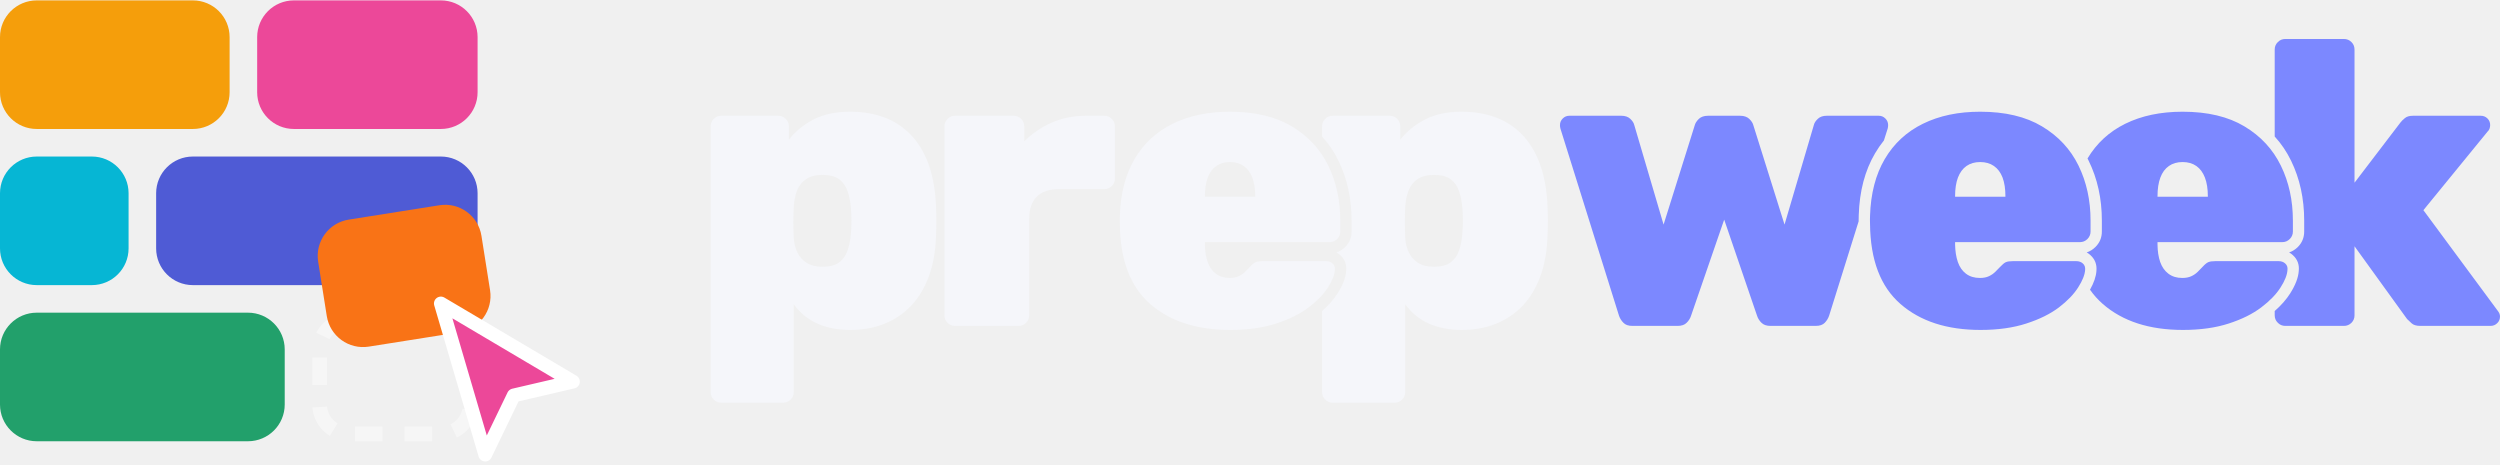
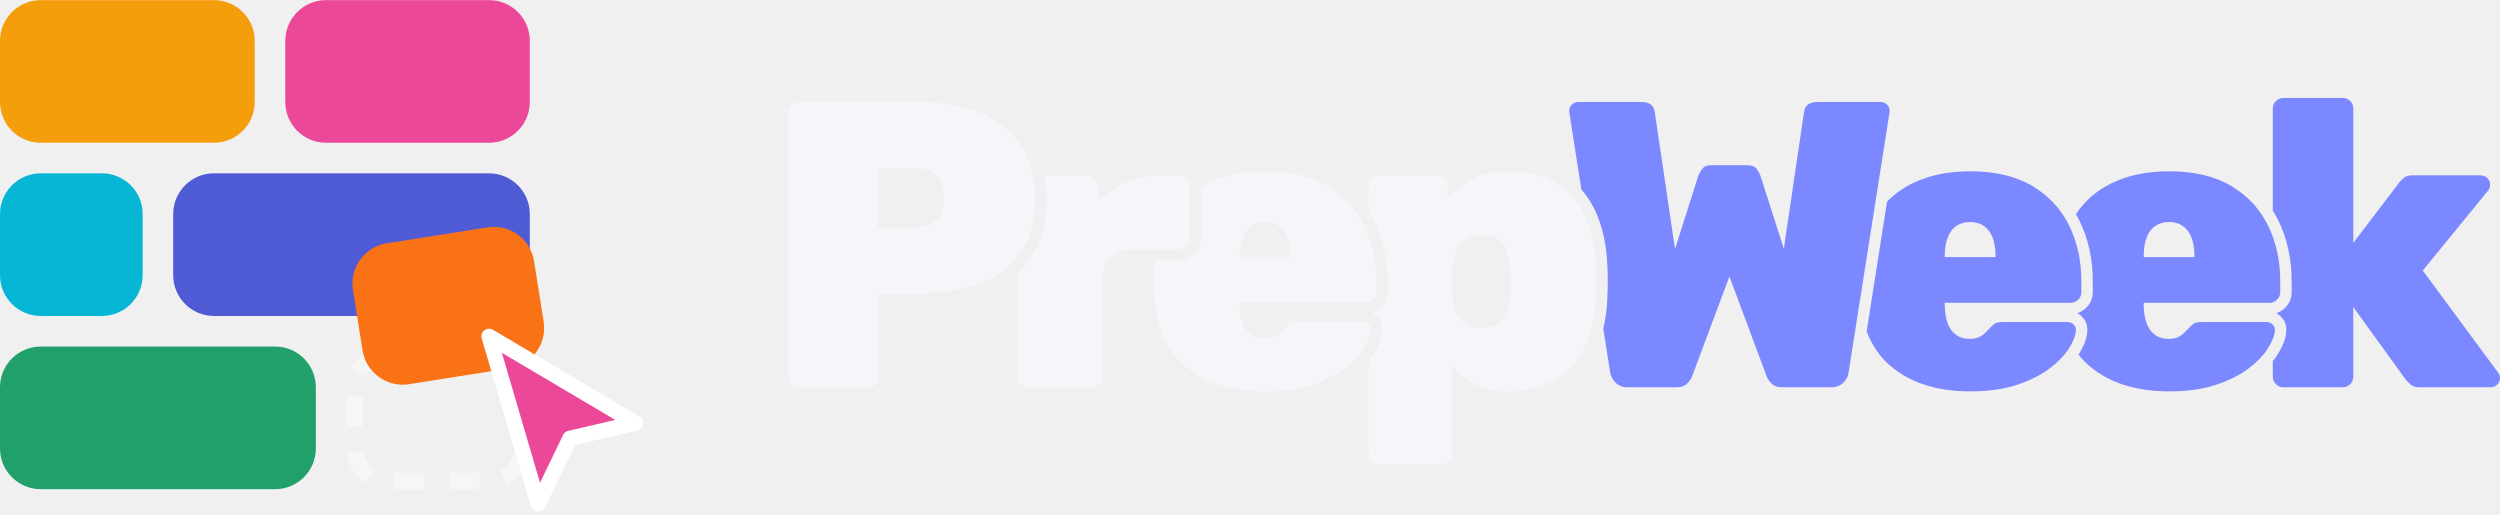
- <svg xmlns="http://www.w3.org/2000/svg" viewBox="6 8 272.2 50.45" width="544" height="101">
+ <svg xmlns="http://www.w3.org/2000/svg" viewBox="6 8 245.37 50.45" width="491" height="101">
  <rect x="6" y="8" width="25" height="14" rx="4" fill="#f59e0b" />
  <rect x="34" y="8" width="24" height="14" rx="4" fill="#ec4899" />
  <rect x="6" y="25" width="14" height="14" rx="4" fill="#06b6d4" />
  <rect x="23" y="25" width="35" height="14" rx="4" fill="#4f5bd5" />
  <rect x="6" y="42" width="31" height="14" rx="4" fill="#22a06b" />
  <rect x="40.8" y="42.8" width="16.4" height="12.4" rx="3.2" fill="none" stroke="#ffffff" stroke-opacity="0.4" stroke-width="1.6" stroke-dasharray="3 2.4" />
  <rect x="41" y="31" width="18" height="14" rx="4" fill="#f97316" transform="rotate(-9 50 38)" />
  <path d="M54 41L68.38 49.51L61.94 51.01L58.83 57.45Z" fill="#ec4899" stroke="#ffffff" stroke-width="1.5" stroke-linejoin="round" />
-   <path d="M84.52 51.8Q84.05 51.8 83.71 51.46Q83.38 51.13 83.38 50.65V21.71Q83.38 21.23 83.71 20.9Q84.05 20.56 84.52 20.56H90.74Q91.22 20.56 91.55 20.9Q91.89 21.23 91.89 21.71V23.17Q92.91 21.85 94.55 20.98Q96.19 20.12 98.56 20.12Q100.62 20.12 102.28 20.74Q103.93 21.35 105.15 22.62Q106.38 23.88 107.09 25.8Q107.79 27.72 107.91 30.33Q107.95 31.24 107.95 32Q107.95 32.76 107.91 33.7Q107.83 36.17 107.12 38.08Q106.41 39.98 105.19 41.26Q103.96 42.54 102.29 43.21Q100.62 43.88 98.56 43.88Q96.55 43.88 95 43.19Q93.45 42.5 92.42 41.08V50.65Q92.42 51.13 92.09 51.46Q91.75 51.8 91.28 51.8H84.52ZM95.55 37Q96.71 37 97.35 36.54Q97.99 36.07 98.27 35.26Q98.56 34.45 98.65 33.41Q98.76 32 98.65 30.59Q98.56 29.55 98.27 28.74Q97.99 27.93 97.35 27.46Q96.71 27 95.55 27Q94.43 27 93.75 27.47Q93.07 27.94 92.77 28.74Q92.47 29.54 92.42 30.52Q92.38 31.43 92.38 32.15Q92.38 32.87 92.42 33.81Q92.47 34.71 92.81 35.43Q93.15 36.14 93.82 36.57Q94.49 37 95.55 37ZM109.98 43.44Q109.5 43.44 109.17 43.1Q108.83 42.77 108.83 42.29V21.72Q108.83 21.24 109.17 20.9Q109.5 20.56 109.98 20.56H116.37Q116.84 20.56 117.18 20.9Q117.52 21.24 117.52 21.72V23.35Q118.81 22.06 120.51 21.31Q122.2 20.56 124.22 20.56H126.24Q126.72 20.56 127.05 20.9Q127.39 21.23 127.39 21.71V27.4Q127.39 27.88 127.05 28.21Q126.72 28.55 126.24 28.55H121.28Q119.71 28.55 118.88 29.37Q118.06 30.2 118.06 31.76V42.29Q118.06 42.77 117.72 43.1Q117.38 43.44 116.9 43.44H109.98ZM139.96 43.88Q134.47 43.88 131.23 41.05Q127.99 38.22 127.93 32.37Q127.92 32.17 127.92 31.89Q127.92 31.61 127.93 31.46Q128.04 27.82 129.53 25.28Q131.02 22.74 133.68 21.43Q136.35 20.12 139.92 20.12Q144 20.12 146.66 21.72Q149.31 23.31 150.62 25.99Q151.93 28.67 151.93 31.97V33.17Q151.93 33.64 151.59 33.98Q151.25 34.32 150.78 34.32H137.19Q137.19 34.35 137.19 34.42Q137.19 34.49 137.19 34.58Q137.2 35.66 137.49 36.48Q137.77 37.3 138.38 37.76Q138.99 38.22 139.88 38.22Q140.45 38.22 140.85 38.04Q141.25 37.86 141.55 37.57Q141.85 37.28 142.07 37.04Q142.46 36.61 142.72 36.5Q142.98 36.39 143.5 36.39H150.38Q150.82 36.39 151.1 36.65Q151.39 36.91 151.34 37.34Q151.3 38.14 150.59 39.25Q149.88 40.37 148.48 41.43Q147.08 42.49 144.95 43.18Q142.81 43.88 139.96 43.88ZM137.19 29.38H142.67V29.32Q142.67 28.12 142.35 27.29Q142.04 26.46 141.42 26.03Q140.8 25.6 139.92 25.6Q139.04 25.6 138.43 26.03Q137.81 26.46 137.5 27.29Q137.19 28.12 137.19 29.32V29.38ZM151.1 51.8Q150.62 51.8 150.29 51.46Q149.95 51.13 149.95 50.65V41.82Q151 40.9 151.63 39.91Q152.5 38.54 152.57 37.44Q152.67 36.41 151.93 35.74Q151.74 35.56 151.52 35.44Q152.04 35.27 152.46 34.86Q153.16 34.16 153.16 33.17V31.97Q153.16 28.38 151.73 25.45Q151.02 23.99 149.95 22.82V21.71Q149.95 21.23 150.29 20.9Q150.62 20.56 151.1 20.56H157.32Q157.79 20.56 158.13 20.9Q158.46 21.23 158.46 21.71V23.17Q159.49 21.85 161.13 20.98Q162.77 20.12 165.14 20.12Q167.2 20.12 168.85 20.74Q170.51 21.35 171.73 22.62Q172.96 23.88 173.66 25.8Q174.37 27.72 174.49 30.33Q174.53 31.24 174.53 32Q174.53 32.76 174.49 33.7Q174.41 36.17 173.7 38.08Q172.99 39.98 171.77 41.26Q170.54 42.54 168.87 43.21Q167.2 43.88 165.14 43.88Q163.13 43.88 161.58 43.19Q160.03 42.5 159 41.08V50.65Q159 51.13 158.66 51.46Q158.33 51.8 157.85 51.8ZM162.12 37Q163.29 37 163.93 36.54Q164.57 36.07 164.85 35.26Q165.14 34.45 165.22 33.41Q165.34 32 165.22 30.59Q165.14 29.55 164.85 28.74Q164.57 27.93 163.93 27.46Q163.29 27 162.12 27Q161.01 27 160.33 27.47Q159.65 27.94 159.35 28.74Q159.05 29.54 159 30.52Q158.96 31.43 158.96 32.15Q158.96 32.87 159 33.81Q159.04 34.71 159.39 35.43Q159.73 36.14 160.39 36.57Q161.06 37 162.12 37Z" fill="#f5f6fa" />
-   <path d="M183.73 43.44Q183.08 43.44 182.76 43.1Q182.43 42.77 182.28 42.34L175.9 21.96Q175.85 21.77 175.85 21.58Q175.85 21.16 176.15 20.86Q176.45 20.56 176.87 20.56H182.53Q183.15 20.56 183.5 20.89Q183.85 21.22 183.93 21.54L187.13 32.41L190.53 21.58Q190.62 21.25 190.97 20.9Q191.33 20.56 191.97 20.56H195.46Q196.1 20.56 196.46 20.9Q196.82 21.25 196.9 21.58L200.3 32.41L203.5 21.54Q203.58 21.22 203.93 20.89Q204.28 20.56 204.89 20.56H210.56Q210.98 20.56 211.28 20.86Q211.58 21.16 211.58 21.58Q211.58 21.77 211.53 21.96L211.12 23.25Q210.59 23.91 210.15 24.66Q208.5 27.47 208.38 31.39Q208.37 31.58 208.37 31.89Q208.37 31.97 208.37 32.05L205.15 42.34Q205 42.77 204.68 43.1Q204.35 43.44 203.7 43.44H198.77Q198.13 43.44 197.79 43.1Q197.45 42.77 197.31 42.34L193.73 31.87L190.12 42.34Q189.98 42.77 189.64 43.1Q189.31 43.44 188.66 43.44ZM221.64 43.88Q216.16 43.88 212.92 41.05Q209.67 38.22 209.61 32.37Q209.6 32.17 209.6 31.89Q209.6 31.61 209.61 31.46Q209.72 27.82 211.21 25.28Q212.7 22.74 215.37 21.43Q218.03 20.12 221.6 20.12Q225.68 20.12 228.34 21.72Q231 23.31 232.31 25.99Q233.62 28.67 233.62 31.97V33.17Q233.62 33.64 233.28 33.98Q232.94 34.32 232.46 34.32H218.87Q218.87 34.35 218.87 34.42Q218.87 34.49 218.87 34.58Q218.89 35.66 219.17 36.48Q219.45 37.3 220.06 37.76Q220.67 38.22 221.57 38.22Q222.14 38.22 222.53 38.04Q222.93 37.86 223.23 37.57Q223.53 37.28 223.75 37.04Q224.15 36.61 224.4 36.5Q224.66 36.39 225.18 36.39H232.07Q232.5 36.39 232.79 36.65Q233.07 36.91 233.03 37.34Q232.98 38.14 232.27 39.25Q231.56 40.37 230.17 41.43Q228.77 42.49 226.63 43.18Q224.49 43.88 221.64 43.88ZM218.87 29.38H224.35V29.32Q224.35 28.12 224.04 27.29Q223.72 26.46 223.1 26.03Q222.48 25.6 221.6 25.6Q220.73 25.6 220.11 26.03Q219.5 26.46 219.18 27.29Q218.87 28.12 218.87 29.32V29.38ZM243.68 43.88Q238.19 43.88 234.95 41.05Q234.16 40.36 233.56 39.5Q234.2 38.37 234.26 37.44Q234.35 36.41 233.61 35.74Q233.42 35.56 233.2 35.44Q233.72 35.27 234.14 34.86Q234.85 34.16 234.85 33.17V31.97Q234.85 28.38 233.41 25.45Q233.35 25.33 233.29 25.21Q234.78 22.72 237.4 21.43Q240.06 20.12 243.64 20.12Q247.72 20.12 250.38 21.72Q253.03 23.31 254.34 25.99Q255.65 28.67 255.65 31.97V33.17Q255.65 33.64 255.31 33.98Q254.97 34.32 254.5 34.32H240.91V34.58Q240.92 35.66 241.2 36.48Q241.49 37.3 242.1 37.76Q242.71 38.22 243.6 38.22Q244.17 38.22 244.57 38.04Q244.97 37.86 245.27 37.57Q245.57 37.28 245.79 37.04Q246.18 36.61 246.44 36.5Q246.69 36.39 247.21 36.39H254.1Q254.54 36.39 254.82 36.65Q255.11 36.91 255.06 37.34Q255.02 38.14 254.31 39.25Q253.6 40.37 252.2 41.43Q250.8 42.49 248.67 43.18Q246.53 43.88 243.68 43.88ZM240.91 29.38H246.39V29.32Q246.39 28.12 246.07 27.29Q245.75 26.46 245.14 26.03Q244.52 25.6 243.64 25.6Q242.76 25.6 242.15 26.03Q241.53 26.46 241.22 27.29Q240.91 28.12 240.91 29.32ZM254.82 43.44Q254.34 43.44 254.01 43.1Q253.67 42.77 253.67 42.29V41.82Q254.72 40.9 255.35 39.91Q256.22 38.54 256.29 37.44Q256.39 36.41 255.65 35.74Q255.45 35.56 255.24 35.44Q255.76 35.27 256.18 34.86Q256.88 34.16 256.88 33.17V31.97Q256.88 28.38 255.45 25.45Q254.74 23.99 253.67 22.82V13.35Q253.67 12.87 254.01 12.54Q254.34 12.2 254.82 12.2H261.21Q261.69 12.2 262.03 12.54Q262.36 12.87 262.36 13.35V27.85L267.35 21.31Q267.53 21.07 267.84 20.82Q268.14 20.56 268.73 20.56H276.11Q276.54 20.56 276.84 20.86Q277.13 21.15 277.13 21.58Q277.13 21.76 277.06 21.97Q276.98 22.17 276.85 22.28L269.86 30.84L277.95 41.79Q278.2 42.1 278.2 42.42Q278.2 42.85 277.9 43.14Q277.6 43.44 277.17 43.44H269.53Q268.87 43.44 268.57 43.15Q268.27 42.86 268.08 42.69L262.36 34.77V42.29Q262.36 42.77 262.03 43.1Q261.69 43.44 261.21 43.44Z" fill="#7c88ff" />
+   <path d="M84.42 46Q83.99 46 83.68 45.69Q83.38 45.39 83.38 44.96V19.05Q83.38 18.61 83.68 18.31Q83.99 18 84.42 18H96.09Q99.57 18 102.15 19.04Q104.73 20.08 106.16 22.19Q107.6 24.31 107.6 27.52Q107.6 30.72 106.16 32.77Q104.73 34.83 102.15 35.8Q99.57 36.77 96.09 36.77H92.3V44.96Q92.3 45.39 91.99 45.69Q91.69 46 91.25 46H84.42ZM92.14 30.31H95.89Q97.06 30.31 97.87 29.62Q98.67 28.92 98.67 27.45Q98.67 26.3 98.04 25.4Q97.42 24.5 95.89 24.5H92.14V30.31ZM106.91 46Q106.48 46 106.18 45.69Q105.87 45.39 105.87 44.96V34.82Q106.54 34.18 107.08 33.42Q108.71 31.07 108.71 27.51Q108.71 26.29 108.52 25.2H112.72Q113.15 25.2 113.46 25.51Q113.77 25.82 113.77 26.25V27.73Q114.95 26.56 116.49 25.88Q118.02 25.2 119.86 25.2H121.7Q122.13 25.2 122.44 25.51Q122.74 25.81 122.74 26.24V31.42Q122.74 31.85 122.44 32.15Q122.13 32.46 121.7 32.46H117.18Q115.76 32.46 115.01 33.21Q114.26 33.96 114.26 35.38V44.96Q114.26 45.39 113.95 45.69Q113.64 46 113.21 46ZM130.18 46.4Q125.19 46.4 122.25 43.83Q119.3 41.26 119.24 35.93Q119.23 35.76 119.23 35.5Q119.23 35.25 119.24 35.1Q119.27 34.31 119.36 33.58H121.7Q122.6 33.58 123.23 32.95Q123.86 32.31 123.86 31.42V26.32Q124.16 26.15 124.48 25.99Q126.9 24.8 130.15 24.8Q133.86 24.8 136.27 26.25Q138.69 27.7 139.88 30.14Q141.07 32.57 141.07 35.58V36.66Q141.07 37.1 140.76 37.4Q140.45 37.71 140.02 37.71H127.66V37.94Q127.68 38.93 127.93 39.67Q128.19 40.42 128.74 40.83Q129.3 41.25 130.11 41.25Q130.63 41.25 130.99 41.09Q131.35 40.93 131.63 40.67Q131.9 40.4 132.1 40.18Q132.46 39.79 132.69 39.69Q132.92 39.59 133.4 39.59H139.66Q140.05 39.59 140.31 39.83Q140.57 40.06 140.53 40.46Q140.49 41.18 139.85 42.19Q139.2 43.21 137.93 44.17Q136.66 45.13 134.72 45.77Q132.77 46.4 130.18 46.4ZM127.66 33.22H132.65V33.16Q132.65 32.07 132.36 31.31Q132.07 30.56 131.51 30.17Q130.94 29.78 130.15 29.78Q129.35 29.78 128.79 30.17Q128.23 30.56 127.95 31.31Q127.66 32.07 127.66 33.16ZM141.38 53.6Q140.95 53.6 140.64 53.3Q140.34 52.99 140.34 52.56V43.43Q140.59 43.11 140.79 42.79Q141.58 41.55 141.65 40.54Q141.73 39.61 141.07 39Q140.89 38.84 140.69 38.72Q141.16 38.57 141.55 38.2Q142.19 37.56 142.19 36.66V35.58Q142.19 32.31 140.88 29.64Q140.63 29.13 140.34 28.66V26.24Q140.34 25.81 140.64 25.51Q140.95 25.2 141.38 25.2H147.03Q147.46 25.2 147.77 25.51Q148.07 25.81 148.07 26.24V27.57Q149.01 26.37 150.5 25.59Q151.99 24.8 154.14 24.8Q156.02 24.8 157.52 25.36Q159.02 25.92 160.13 27.07Q161.25 28.22 161.89 29.96Q162.53 31.71 162.64 34.08Q162.68 34.91 162.68 35.6Q162.68 36.29 162.64 37.15Q162.57 39.4 161.92 41.12Q161.28 42.85 160.17 44.02Q159.05 45.18 157.53 45.79Q156.02 46.4 154.14 46.4Q152.31 46.4 150.9 45.77Q149.5 45.15 148.56 43.86V52.56Q148.56 52.99 148.26 53.3Q147.95 53.6 147.52 53.6ZM151.4 40.15Q152.46 40.15 153.04 39.73Q153.62 39.3 153.88 38.57Q154.14 37.83 154.22 36.88Q154.32 35.6 154.22 34.32Q154.14 33.37 153.88 32.64Q153.62 31.9 153.04 31.47Q152.46 31.05 151.4 31.05Q150.39 31.05 149.77 31.48Q149.15 31.91 148.88 32.64Q148.61 33.37 148.56 34.26Q148.52 35.08 148.52 35.74Q148.52 36.39 148.56 37.25Q148.6 38.07 148.91 38.72Q149.22 39.37 149.83 39.76Q150.44 40.15 151.4 40.15Z" fill="#f5f6fa" />
+   <path d="M165.75 46Q165.01 46 164.57 45.55Q164.13 45.1 164.04 44.58L163.36 40.24Q163.7 38.84 163.76 37.2Q163.8 36.31 163.8 35.6Q163.8 34.89 163.76 34.04Q163.64 31.48 162.94 29.58Q162.3 27.82 161.21 26.59L160.03 19.05Q160.02 18.99 160.02 18.95Q160.01 18.91 160.01 18.86Q160.01 18.51 160.27 18.26Q160.52 18 160.88 18H167.08Q168.29 18 168.41 18.99L170.4 32.43L172.66 25.32Q172.75 25.02 173.03 24.61Q173.31 24.2 174 24.2H177.48Q178.17 24.2 178.45 24.61Q178.73 25.02 178.81 25.32L181.08 32.4L183.06 18.99Q183.18 18 184.39 18H190.6Q190.95 18 191.21 18.26Q191.46 18.51 191.46 18.86Q191.46 18.91 191.46 18.95Q191.45 18.99 191.45 19.05L187.43 44.58Q187.37 45.1 186.92 45.55Q186.46 46 185.72 46H180.96Q180.22 46 179.86 45.61Q179.49 45.23 179.4 44.94L175.74 35.12L172.07 44.94Q171.98 45.23 171.61 45.61Q171.25 46 170.51 46ZM199.39 46.4Q194.4 46.4 191.46 43.83Q189.96 42.52 189.21 40.5L191.21 27.78Q192.26 26.69 193.69 25.99Q196.11 24.8 199.36 24.8Q203.07 24.8 205.48 26.25Q207.9 27.7 209.09 30.14Q210.28 32.57 210.28 35.58V36.66Q210.28 37.1 209.97 37.4Q209.66 37.71 209.23 37.71H196.87V37.94Q196.89 38.93 197.14 39.67Q197.4 40.42 197.95 40.83Q198.51 41.25 199.32 41.25Q199.84 41.25 200.2 41.09Q200.56 40.93 200.83 40.67Q201.11 40.4 201.31 40.18Q201.67 39.79 201.9 39.69Q202.13 39.59 202.61 39.59H208.87Q209.26 39.59 209.52 39.83Q209.78 40.06 209.74 40.46Q209.7 41.18 209.06 42.19Q208.41 43.21 207.14 44.17Q205.87 45.13 203.93 45.77Q201.98 46.4 199.39 46.4ZM196.87 33.22H201.86V33.16Q201.86 32.07 201.57 31.31Q201.28 30.56 200.72 30.17Q200.15 29.78 199.36 29.78Q198.56 29.78 198 30.17Q197.44 30.56 197.16 31.31Q196.87 32.07 196.87 33.16ZM218.92 46.4Q213.93 46.4 210.98 43.83Q210.44 43.36 210 42.79Q210.79 41.55 210.86 40.54Q210.94 39.61 210.27 39Q210.1 38.84 209.9 38.72Q210.37 38.57 210.75 38.2Q211.4 37.56 211.4 36.66V35.58Q211.4 32.31 210.09 29.64Q209.93 29.31 209.75 29Q211.06 27.05 213.21 25.99Q215.63 24.8 218.88 24.8Q222.59 24.8 225.01 26.25Q227.42 27.7 228.61 30.14Q229.8 32.57 229.8 35.58V36.66Q229.8 37.1 229.49 37.4Q229.19 37.71 228.75 37.71H216.4V37.94Q216.41 38.93 216.67 39.67Q216.93 40.42 217.48 40.83Q218.04 41.25 218.85 41.25Q219.37 41.25 219.73 41.09Q220.09 40.93 220.36 40.67Q220.64 40.4 220.84 40.18Q221.2 39.79 221.43 39.69Q221.66 39.59 222.13 39.59H228.4Q228.79 39.59 229.05 39.83Q229.31 40.06 229.27 40.46Q229.23 41.18 228.58 42.19Q227.94 43.21 226.67 44.17Q225.4 45.13 223.45 45.77Q221.51 46.4 218.92 46.4ZM216.4 33.22H221.38V33.16Q221.38 32.07 221.09 31.31Q220.81 30.56 220.24 30.17Q219.68 29.78 218.88 29.78Q218.09 29.78 217.53 30.17Q216.97 30.56 216.68 31.31Q216.4 32.07 216.4 33.16ZM230.11 46Q229.68 46 229.38 45.69Q229.07 45.39 229.07 44.96V43.43Q229.33 43.11 229.53 42.79Q230.32 41.55 230.39 40.54Q230.47 39.61 229.8 39Q229.62 38.84 229.43 38.72Q229.9 38.57 230.28 38.2Q230.92 37.56 230.92 36.66V35.58Q230.92 32.31 229.62 29.64Q229.37 29.13 229.07 28.66V18.64Q229.07 18.21 229.38 17.9Q229.68 17.6 230.11 17.6H235.93Q236.36 17.6 236.67 17.9Q236.97 18.21 236.97 18.64V31.83L241.5 25.88Q241.67 25.67 241.95 25.43Q242.23 25.2 242.76 25.2H249.47Q249.86 25.2 250.13 25.47Q250.4 25.74 250.4 26.13Q250.4 26.29 250.33 26.48Q250.26 26.67 250.14 26.77L243.79 34.54L251.14 44.5Q251.37 44.78 251.37 45.07Q251.37 45.46 251.1 45.73Q250.83 46 250.44 46H243.49Q242.89 46 242.62 45.74Q242.34 45.47 242.17 45.32L236.97 38.12V44.96Q236.97 45.39 236.67 45.69Q236.36 46 235.93 46Z" fill="#7c88ff" />
</svg>
